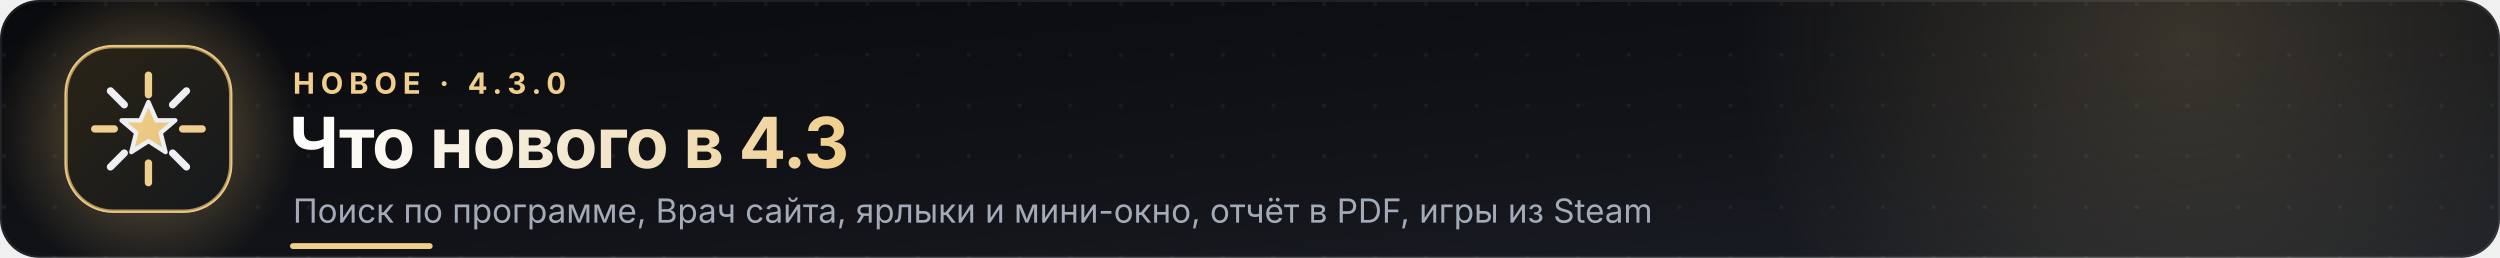
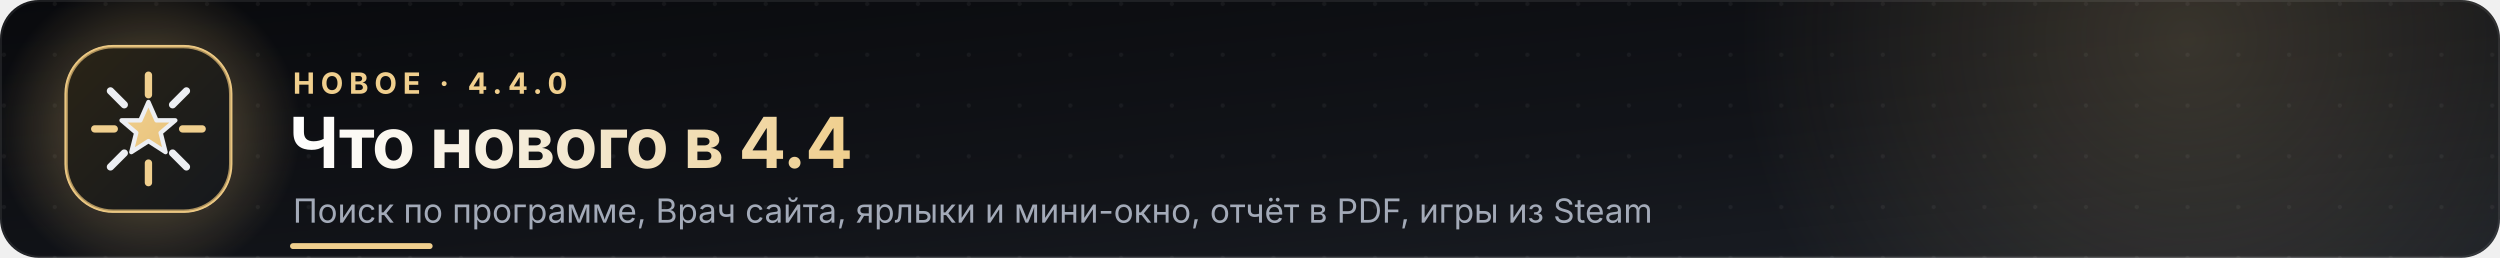
- <svg xmlns="http://www.w3.org/2000/svg" width="1280" height="132" viewBox="0 0 1280 132" role="img" aria-label="Что нового в 4.3">
+ <svg xmlns="http://www.w3.org/2000/svg" width="1280" height="132" viewBox="0 0 1280 132" role="img" aria-label="Что нового в 4.4">
  <defs>
    <linearGradient id="bg" x1="0" y1="0" x2="1" y2="1">
      <stop offset="0" stop-color="#090A0D" />
      <stop offset=".6" stop-color="#121419" />
      <stop offset="1" stop-color="#1B1F26" />
    </linearGradient>
    <linearGradient id="tile" x1="0" y1="0" x2="1" y2="1">
      <stop offset="0" stop-color="#2A2416" />
      <stop offset="1" stop-color="#15181D" />
    </linearGradient>
    <linearGradient id="tt" x1="0" y1="0" x2="1" y2="0">
      <stop offset="0" stop-color="#FFFFFF" />
      <stop offset=".55" stop-color="#F2E6CC" />
      <stop offset="1" stop-color="#F0CF8E" />
    </linearGradient>
    <linearGradient id="ln" x1="0" y1="0" x2="1" y2="0">
      <stop offset="0" stop-color="#E8C27A" stop-opacity=".9" />
      <stop offset=".6" stop-color="#E8C27A" stop-opacity=".25" />
      <stop offset="1" stop-color="#E8C27A" stop-opacity="0" />
    </linearGradient>
    <radialGradient id="gl" cx=".5" cy=".5" r=".5">
      <stop offset="0" stop-color="#E8C27A" stop-opacity=".45" />
      <stop offset="1" stop-color="#E8C27A" stop-opacity="0" />
    </radialGradient>
    <radialGradient id="gl2" cx=".5" cy=".5" r=".5">
      <stop offset="0" stop-color="#F0CF8E" stop-opacity=".18" />
      <stop offset="1" stop-color="#F0CF8E" stop-opacity="0" />
    </radialGradient>
    <linearGradient id="ig" x1="0" y1="0" x2="1" y2="1">
      <stop offset="0" stop-color="#F0CF8E" />
      <stop offset="1" stop-color="#E8C27A" />
    </linearGradient>
    <pattern id="dots" width="26" height="26" patternUnits="userSpaceOnUse">
      <circle cx="2" cy="2" r="1.1" fill="#FFFFFF" fill-opacity=".05" />
    </pattern>
    <clipPath id="c">
      <rect width="1280" height="132" rx="20" />
    </clipPath>
    <style>
.in{animation:in 1s cubic-bezier(.2,.8,.2,1) both} .in2{animation:in 1s cubic-bezier(.2,.8,.2,1) .15s both} .in3{animation:in 1s cubic-bezier(.2,.8,.2,1) .3s both}
.ring{animation:ring 2.8s ease-out infinite;transform-box:fill-box;transform-origin:center}
.drift{animation:drift 12s ease-in-out infinite alternate}
.dots{animation:dots 20s linear infinite}
.pk{stroke-dasharray:70 1200;animation:pk 4.5s cubic-bezier(.5,0,.5,1) infinite}
@keyframes in{from{opacity:0;transform:translateX(-14px)}to{opacity:1;transform:translateX(0)}}
@keyframes ring{0%{opacity:.7;transform:scale(1)}100%{opacity:0;transform:scale(1.35)}}
@keyframes drift{from{transform:translateX(-60px)}to{transform:translateX(40px)}}
@keyframes dots{from{transform:translate(0,0)}to{transform:translate(26px,26px)}}
@keyframes pk{from{stroke-dashoffset:70}to{stroke-dashoffset:-1200}}

.ib-spin{animation:ibspin 9s linear infinite;transform-box:fill-box;transform-origin:center}
.ib-spin-slow{animation:ibspin 14s linear infinite;transform-box:fill-box;transform-origin:center}
.ib-pulse{animation:ibpulse 2.4s ease-in-out infinite;transform-box:fill-box;transform-origin:center}
.ib-spark{animation:ibtw 1.8s ease-in-out infinite}
.ib-tw1{animation:ibtw 2.6s ease-in-out infinite;transform-box:fill-box;transform-origin:center}
.ib-tw2{animation:ibtw 2.6s ease-in-out infinite .8s;transform-box:fill-box;transform-origin:center}
.ib-tw3{animation:ibtw 2.6s ease-in-out infinite 1.6s;transform-box:fill-box;transform-origin:center}
.ib-needle{animation:ibneedle 4s ease-in-out infinite;transform-origin:0 0}
.ib-draw{stroke-dasharray:40;animation:ibdraw 3s ease-in-out infinite}
.ib-k1{animation:ibk 3.2s ease-in-out infinite}
.ib-k2{animation:ibk 3.2s ease-in-out infinite -1.1s}
.ib-k3{animation:ibk 3.2s ease-in-out infinite -2.2s}
.ib-rock{animation:ibrock 3s ease-in-out infinite;transform-origin:0 0}
.ib-blink{animation:ibblink 4s ease-in-out infinite;transform-box:fill-box;transform-origin:center}
.ib-slash{stroke-dasharray:60;animation:ibdraw 4s ease-in-out infinite}
.ib-float{animation:ibfloat 3.4s ease-in-out infinite}
.ib-orbit{animation:iborbit 3s linear infinite}
.ib-bob{animation:ibfloat 2.8s ease-in-out infinite}
.ib-fly{animation:ibfly 3s ease-in-out infinite}
.ib-trail{animation:ibtw 1.5s ease-in-out infinite}
.ib-shackle{animation:ibshackle 3s ease-in-out infinite}
.ib-trace{stroke-dasharray:36;animation:ibdraw 2.6s linear infinite}
.ib-globe{animation:ibglobe 4s ease-in-out infinite;transform-box:fill-box;transform-origin:center}
@keyframes ibspin{to{transform:rotate(360deg)}}
@keyframes ibpulse{0%,100%{transform:scale(1)}50%{transform:scale(1.12)}}
@keyframes ibtw{0%,100%{opacity:.25}50%{opacity:1}}
@keyframes ibneedle{0%,100%{transform:rotate(-25deg)}50%{transform:rotate(35deg)}}
@keyframes ibdraw{0%{stroke-dashoffset:40}35%,100%{stroke-dashoffset:0}}
@keyframes ibk{0%,100%{transform:translateX(-12px)}50%{transform:translateX(12px)}}
@keyframes ibrock{0%,100%{transform:rotate(0)}50%{transform:rotate(-14deg)}}
@keyframes ibblink{0%,44%,52%,100%{transform:scaleY(1)}48%{transform:scaleY(.1)}}
@keyframes ibfloat{0%,100%{transform:translateY(2px)}50%{transform:translateY(-3px)}}
@keyframes iborbit{to{stroke-dashoffset:-132}}
@keyframes ibfly{0%,100%{transform:translate(0,0)}50%{transform:translate(3px,-4px)}}
@keyframes ibshackle{0%,100%{transform:translateY(0)}50%{transform:translateY(-4px)}}
@keyframes ibglobe{0%,100%{transform:scaleX(1)}50%{transform:scaleX(.25)}}

</style>
  </defs>
  <g clip-path="url(#c)">
    <rect width="1280" height="132" fill="url(#bg)" />
    <g class="dots">
      <rect x="-26" y="-26" width="1332" height="184" fill="url(#dots)" />
    </g>
    <g class="drift">
      <circle cx="1120" cy="20" r="230" fill="url(#gl2)" />
    </g>
    <circle cx="76" cy="66" r="78" fill="url(#gl)" />
    <rect class="ring" x="34" y="24" width="84" height="84" rx="24" fill="none" stroke="#F0CF8E" stroke-width="2" />
    <rect x="34" y="24" width="84" height="84" rx="24" fill="url(#tile)" stroke="#E8C27A" stroke-opacity=".7" stroke-width="1.5" />
    <g transform="translate(76 66) scale(1.25)">
      <g class="ib-spin-slow">
        <path d="M0 -14 V-22" transform="rotate(0)" stroke="#F0CF8E" stroke-width="3" stroke-linecap="round" />
        <path d="M0 -14 V-22" transform="rotate(45)" stroke="#EDEFF3" stroke-width="3" stroke-linecap="round" />
        <path d="M0 -14 V-22" transform="rotate(90)" stroke="#F0CF8E" stroke-width="3" stroke-linecap="round" />
        <path d="M0 -14 V-22" transform="rotate(135)" stroke="#EDEFF3" stroke-width="3" stroke-linecap="round" />
        <path d="M0 -14 V-22" transform="rotate(180)" stroke="#F0CF8E" stroke-width="3" stroke-linecap="round" />
        <path d="M0 -14 V-22" transform="rotate(225)" stroke="#EDEFF3" stroke-width="3" stroke-linecap="round" />
        <path d="M0 -14 V-22" transform="rotate(270)" stroke="#F0CF8E" stroke-width="3" stroke-linecap="round" />
        <path d="M0 -14 V-22" transform="rotate(315)" stroke="#EDEFF3" stroke-width="3" stroke-linecap="round" />
      </g>
      <g class="ib-pulse">
        <path d="M0 -11 L3.3 -3.5 L11 -3.5 L5 1.6 L7 9.5 L0 5 L-7 9.5 L-5 1.6 L-11 -3.5 L-3.3 -3.5 Z" fill="url(#ig)" stroke="#EDEFF3" stroke-width="1.8" stroke-linejoin="round" />
      </g>
    </g>
    <g font-family="Segoe UI, Inter, Helvetica, Arial, sans-serif">
-       <text class="in" x="150" y="48" font-size="15" font-weight="700" letter-spacing="3" fill="#F0CF8E">НОВОЕ · 4.3.0</text>
-       <text class="in2" x="148" y="86" font-size="36" font-weight="700" fill="url(#tt)" letter-spacing="-.5">Что нового в 4.3</text>
+       <text class="in" x="150" y="48" font-size="15" font-weight="700" letter-spacing="3" fill="#F0CF8E">НОВОЕ · 4.4.0</text>
+       <text class="in2" x="148" y="86" font-size="36" font-weight="700" fill="url(#tt)" letter-spacing="-.5">Что нового в 4.4</text>
      <text class="in3" x="150" y="114" font-size="17" fill="#A3AAB8">Поиск по программе, Врач сайта, ярлыки и мини-окно, отчёт в PDF, игры из Steam</text>
    </g>
    <path d="M150 126 H1250" stroke="url(#ln)" stroke-width="1.5" />
    <path class="pk" d="M150 126 H1250" stroke="#F0CF8E" stroke-width="3" stroke-linecap="round" fill="none" />
  </g>
  <rect x=".5" y=".5" width="1279" height="131" rx="20" fill="none" stroke="#FFFFFF" stroke-opacity=".08" />
</svg>
